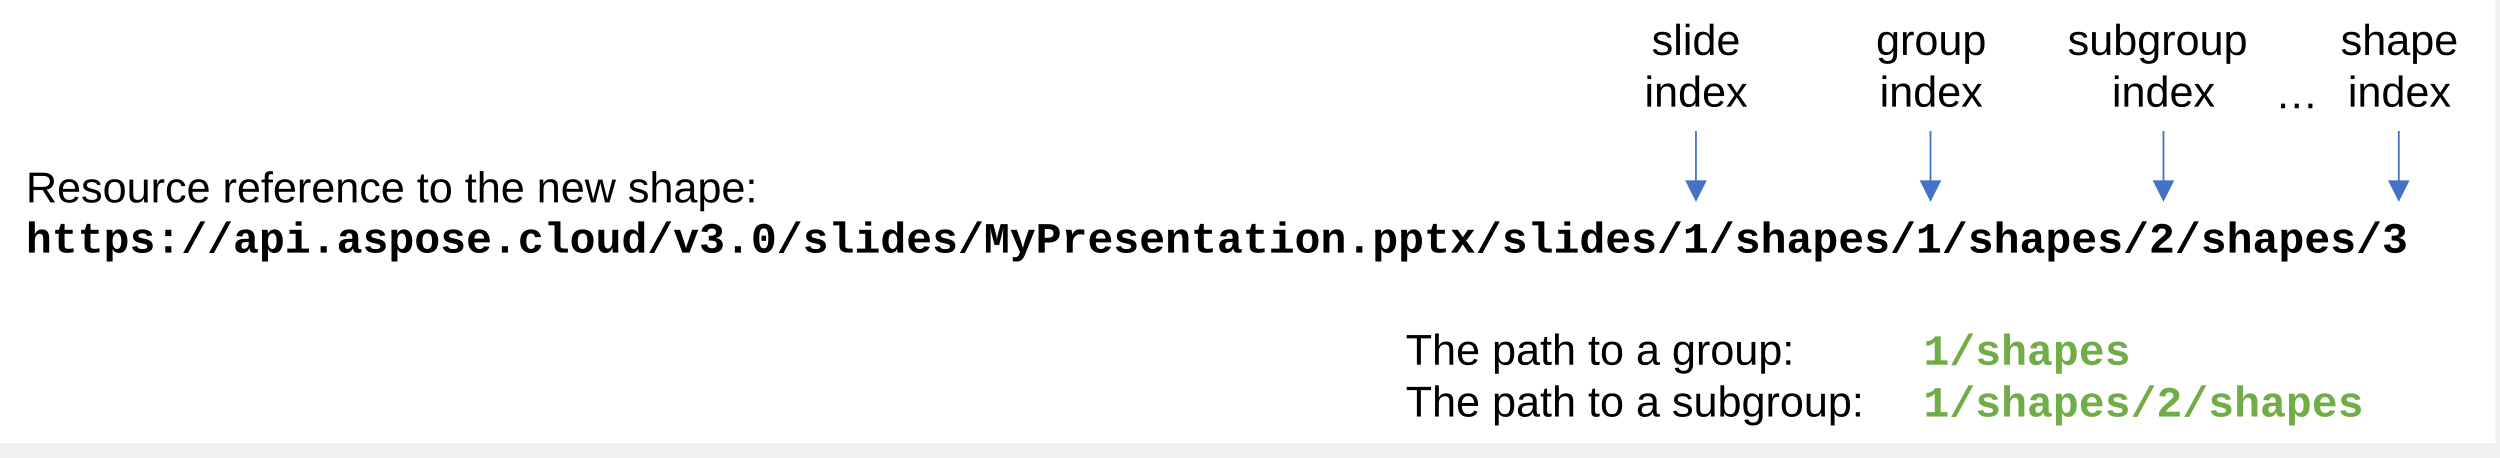
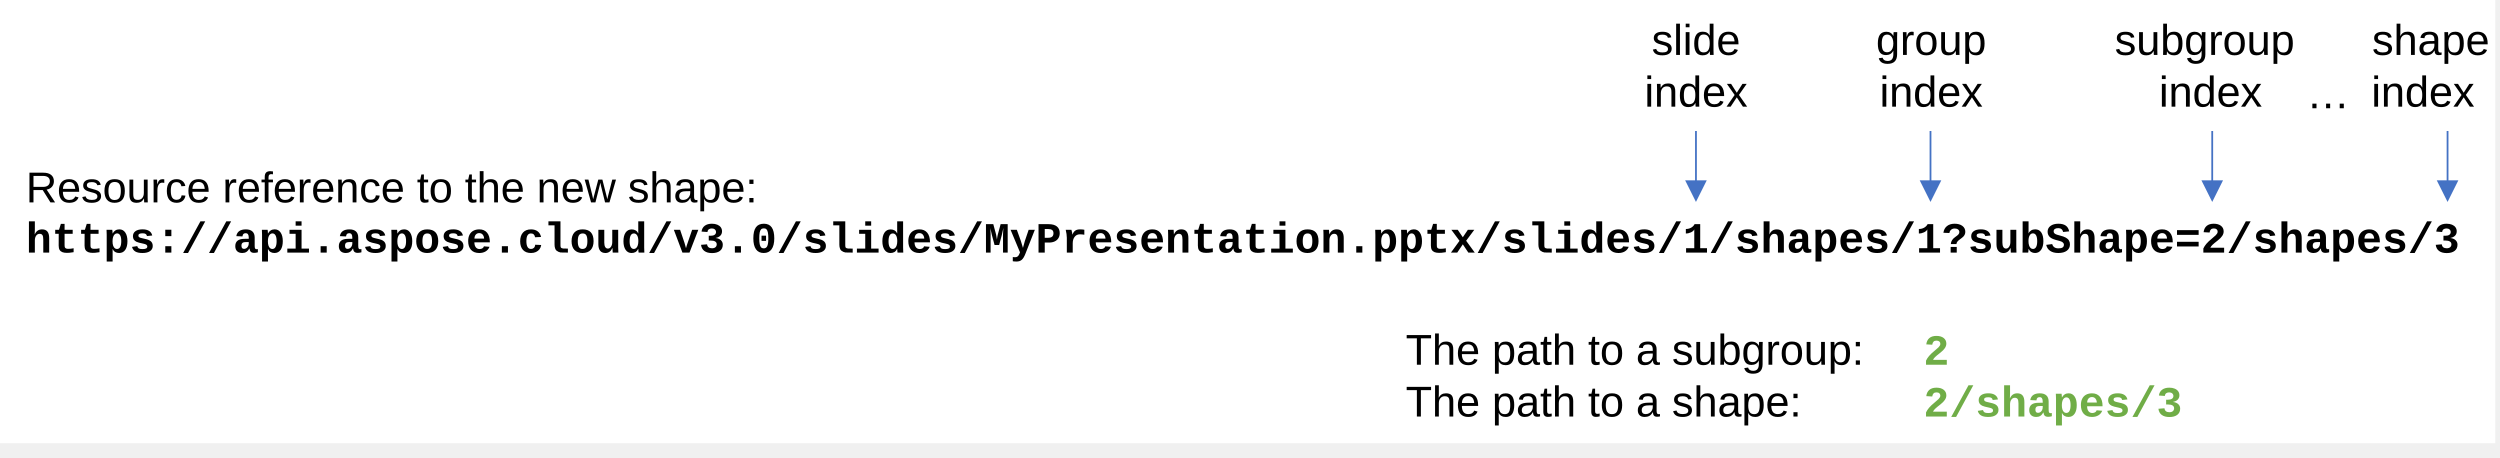
<svg xmlns="http://www.w3.org/2000/svg" id="svg49" version="1.1" overflow="hidden" xml:space="preserve" height="583" width="3187">
  <defs id="defs5">
    <clipPath id="clip0">
      <rect id="rect2" height="583" width="3187" y="913" x="441" />
    </clipPath>
  </defs>
  <g id="g47" transform="translate(-441 -913)" clip-path="url(#clip0)">
    <rect id="rect7" fill="#FFFFFF" height="565" width="3181" y="913" x="441" />
    <text y="983" x="2546.55" id="text23" font-size="55px" font-weight="400" font-family="Arial, Arial_MSFontService, sans-serif">slide<tspan id="tspan9" y="1049" x="2537.383" font-size="55px">index</tspan>
-       <tspan id="tspan11" y="983" x="3424.872" font-size="55px">shape</tspan>
-       <tspan id="tspan13" y="1049" x="3434.039" font-size="55px">index</tspan>
+       <tspan id="tspan11" y="983" x="3464.872" font-size="55px">shape</tspan>
+       <tspan id="tspan13" y="1049" x="3464.039" font-size="55px">index</tspan>
      <tspan id="tspan15" y="983" x="2832.56" font-size="55px">group</tspan>
      <tspan id="tspan17" y="1049" x="2837.143" font-size="55px">index</tspan>
-       <tspan id="tspan19" y="983" x="3076.845" font-size="55px">subgroup </tspan>
-       <tspan id="tspan21" y="1049" x="3133.288" font-size="55px">index</tspan>
+       <tspan id="tspan19" y="983" x="3136.845" font-size="55px">subgroup </tspan>
+       <tspan id="tspan21" y="1049" x="3193.288" font-size="55px">index</tspan>
    </text>
    <path id="path25" fill="#4472c4" d="m 2601.854,1080 -3e-4,67.511 2.292,10e-5 2e-4,-67.511 z m -12.604,62.928 13.75,27.5 13.75,-27.5 z" />
    <path id="path27" fill="#4472c4" d="m 2900.854,1080 -3e-4,67.511 2.292,10e-5 2e-4,-67.511 z m -12.604,62.928 13.75,27.5 13.75,-27.5 z" />
-     <path id="path29" fill="#4472c4" d="m 3197.854,1080 -3e-4,67.511 h 2.292 l 2e-4,-67.511 z m -12.604,62.928 13.75,27.5 13.75,-27.5 z" />
-     <path id="path31" fill="#4472c4" d="m 3497.854,1080 -3e-4,67.512 h 2.292 l 2e-4,-67.512 z m -12.604,62.928 13.75,27.5 13.75,-27.5 z" />
-     <text id="text45" transform="matrix(1 0 0 1 2233 1378)" font-size="55" font-weight="400" font-family="Arial,Arial_MSFontService,sans-serif">The path to a group:<tspan id="tspan33" y="0" x="660" font-size="55" font-weight="700" font-family="Courier New,Courier New_MSFontService,sans-serif" fill="#70AD47">1/shapes</tspan>
-       <tspan id="tspan35" y="66" x="0" font-size="55">The path to a subgroup:</tspan>
-       <tspan id="tspan37" y="66" x="660" font-size="55" font-weight="700" font-family="Courier New,Courier New_MSFontService,sans-serif" fill="#70AD47">1/shapes/2/shapes</tspan>
-       <tspan id="tspan39" y="-327" x="1108.35" font-size="55">…</tspan>
+     <path id="path29" fill="#4472c4" d="m 3260,1080 -3e-4,67.511 h 2.292 l 2e-4,-67.511 z m -12.604,62.928 13.75,27.5 13.75,-27.5 z" />
+     <path id="path31" fill="#4472c4" d="m 3560,1080 -3e-4,67.512 h 2.292 l 2e-4,-67.512 z m -12.604,62.928 13.75,27.5 13.75,-27.5 z" />
+     <text id="text45" transform="matrix(1 0 0 1 2233 1378)" font-size="55" font-weight="400" font-family="Arial,Arial_MSFontService,sans-serif">The path to a subgroup:<tspan id="tspan33" y="0" x="660" font-size="55" font-weight="700" font-family="Courier New,Courier New_MSFontService,sans-serif" fill="#70AD47">2</tspan>
+       <tspan id="tspan35" y="66" x="0" font-size="55">The path to a shape:</tspan>
+       <tspan id="tspan37" y="66" x="660" font-size="55" font-weight="700" font-family="Courier New,Courier New_MSFontService,sans-serif" fill="#70AD47">2/shapes/3</tspan>
+       <tspan id="tspan39" y="-327" x="1148.35" font-size="55">…</tspan>
      <tspan id="tspan41" y="-207" x="-1758.96" font-size="55">Resource reference to the new shape:</tspan>
-       <tspan id="tspan43" y="-143" x="-1758.96" font-size="55" font-weight="700" font-family="Courier New,Courier New_MSFontService,sans-serif">https://api.aspose.cloud/v3.0/slides/MyPresentation.pptx/slides/1/shapes/1/shapes/2/shapes/3</tspan>
+       <tspan id="tspan43" y="-143" x="-1758.96" font-size="55" font-weight="700" font-family="Courier New,Courier New_MSFontService,sans-serif">https://api.aspose.cloud/v3.0/slides/MyPresentation.pptx/slides/1/shapes/1?subShape=2/shapes/3</tspan>
    </text>
  </g>
</svg>
